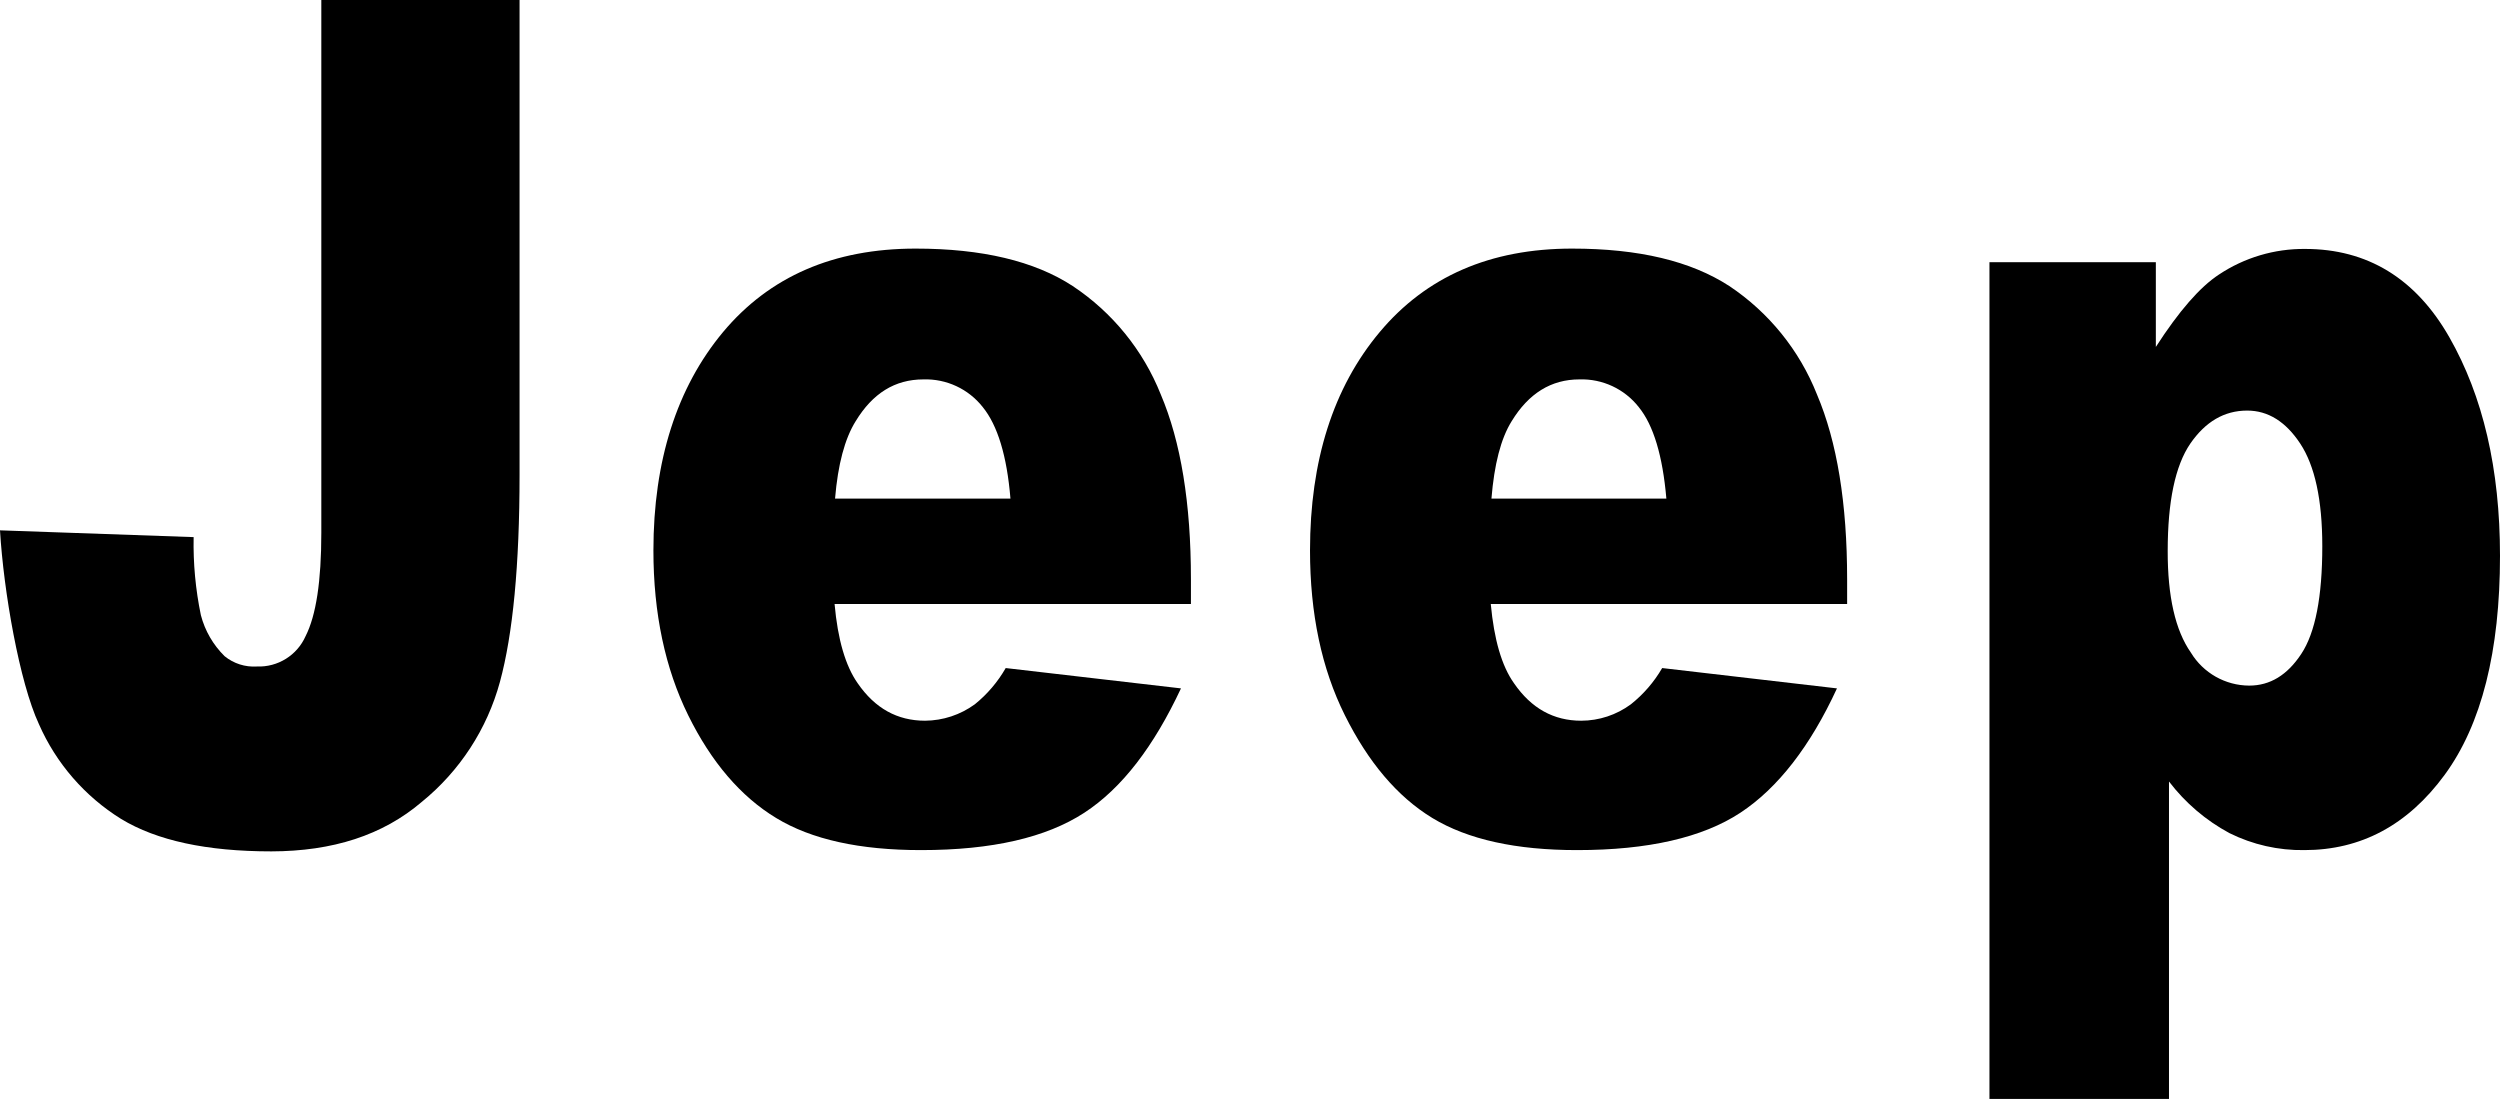
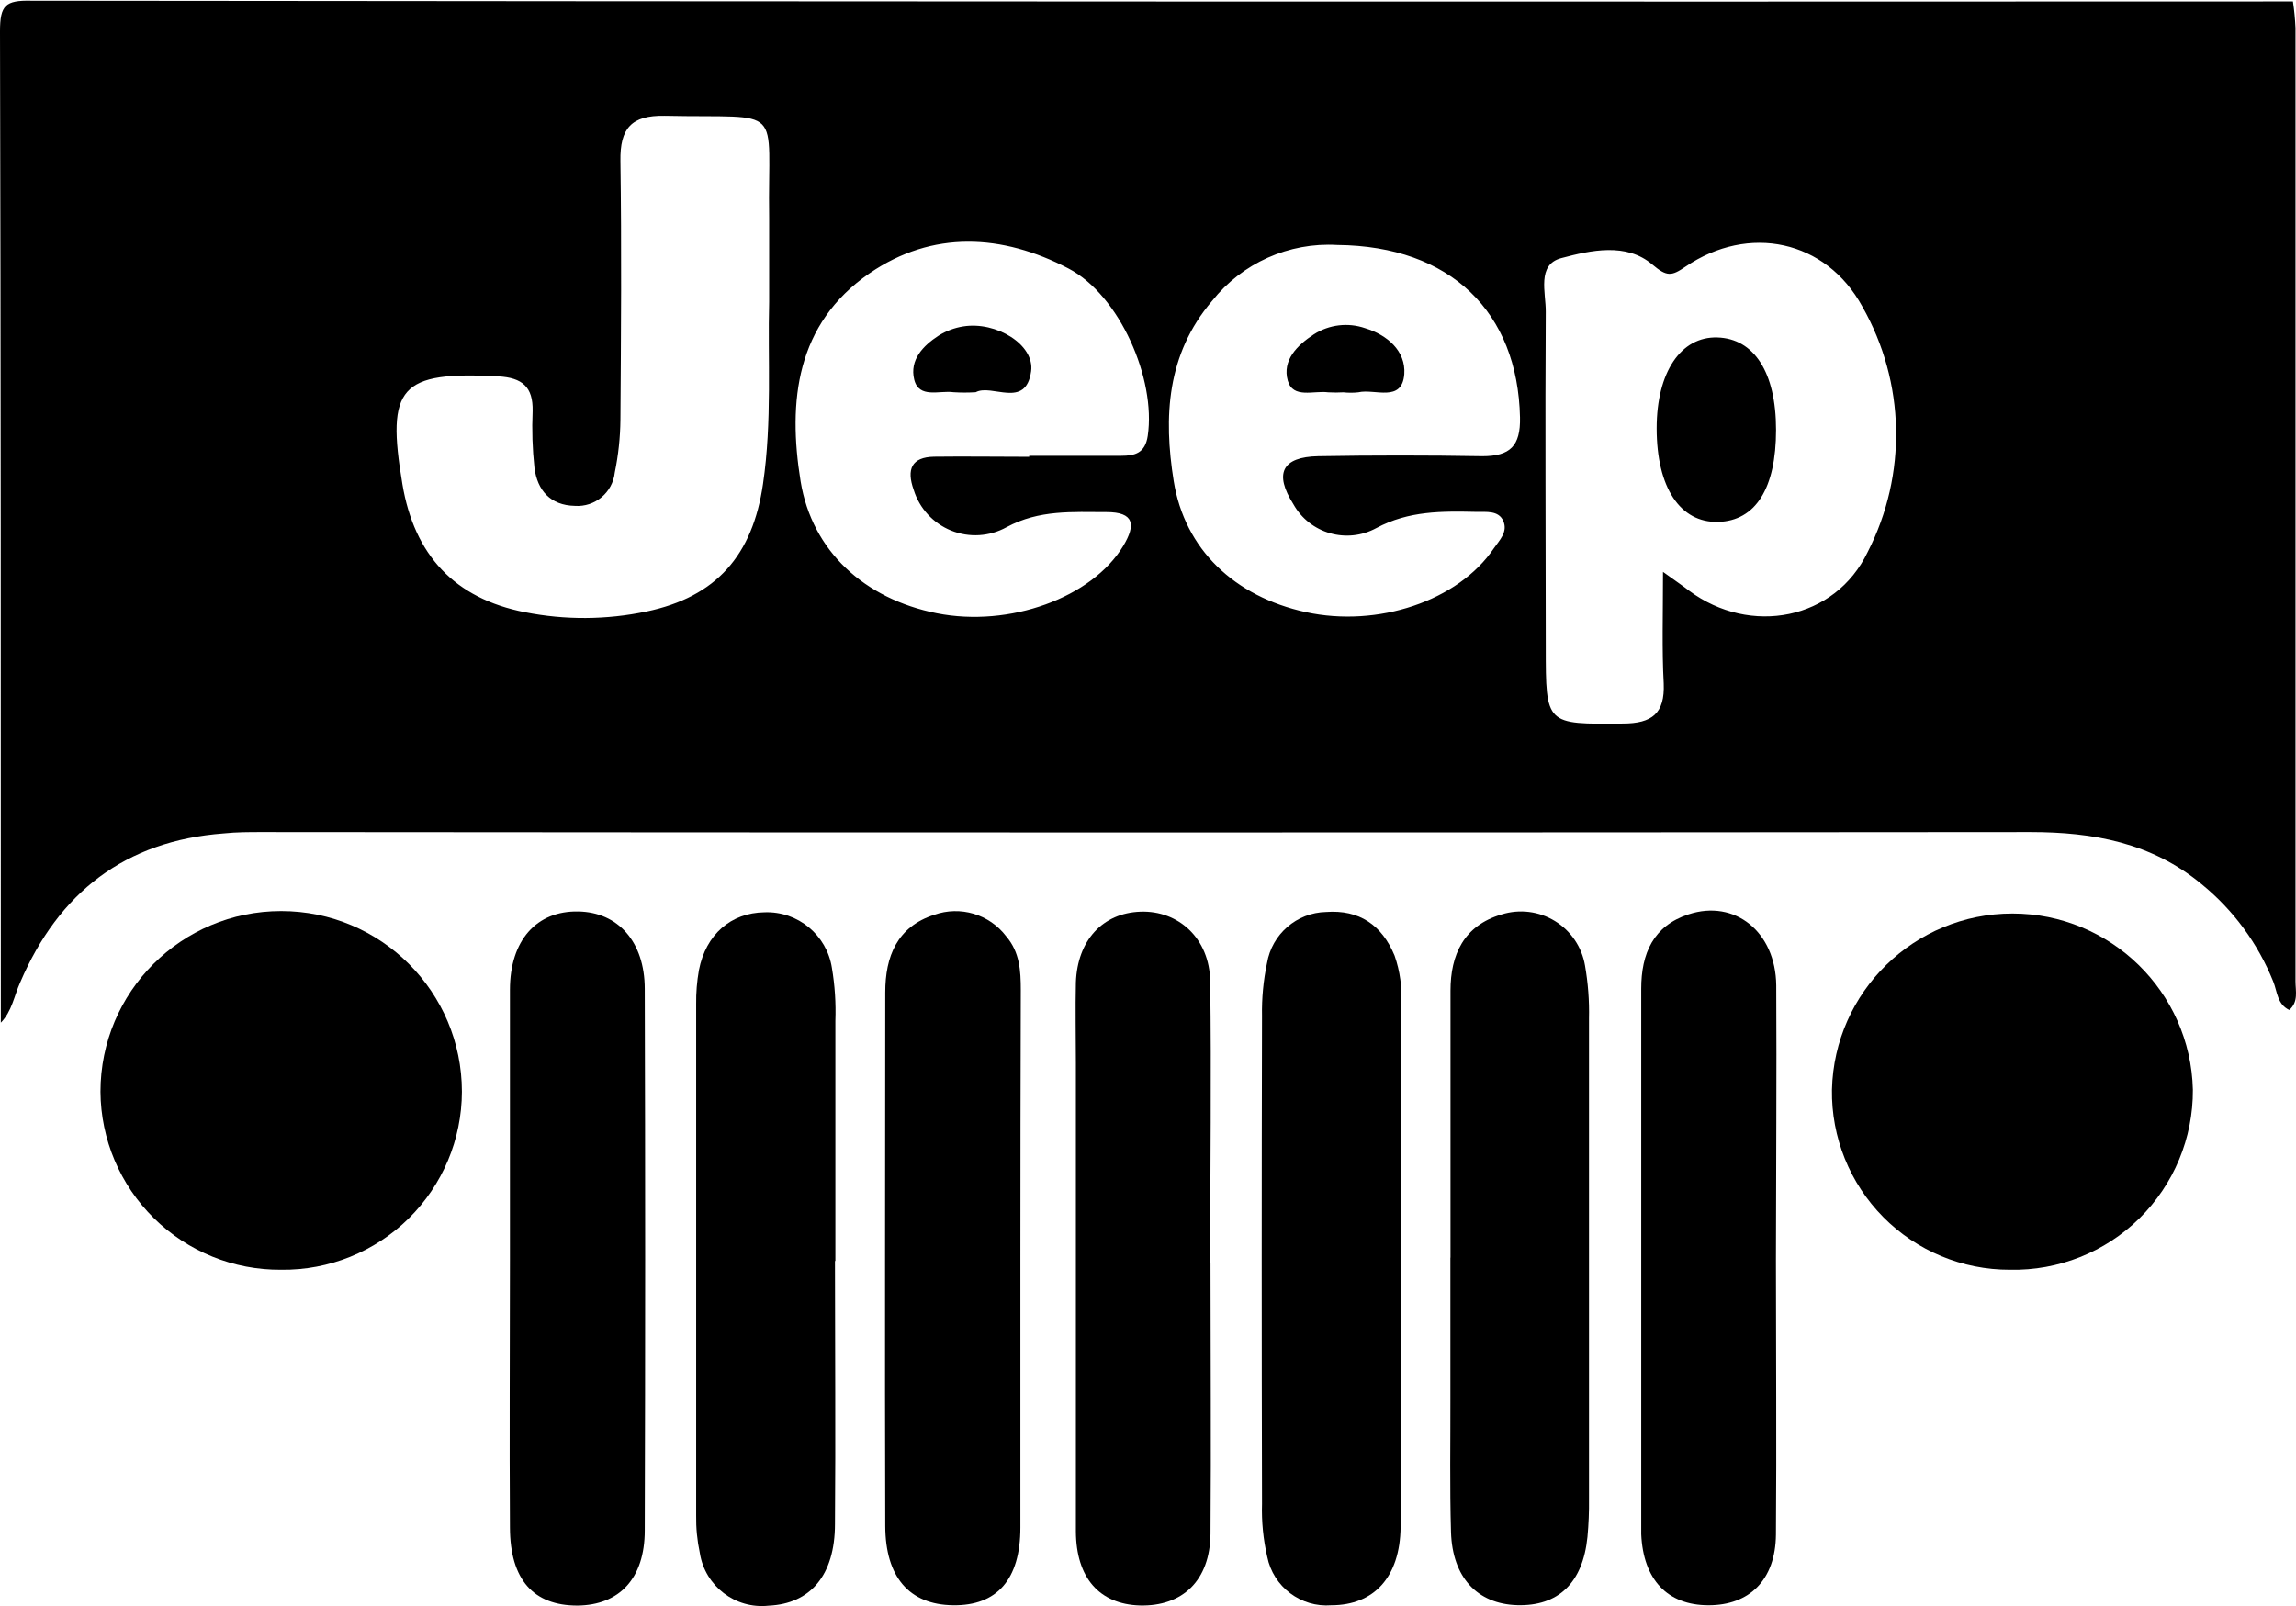
- <svg xmlns="http://www.w3.org/2000/svg" id="ead69060-6a18-41ff-989d-27bad95f244f" data-name="Capa 1" viewBox="0 0 368.87 162.15">
-   <path d="M358.63,375.45q7.81,4.74,21.37,4.73c10.45,0,18.49-1.85,24.05-5.5s10.35-9.86,14.27-18.36l-25.79-3a19,19,0,0,1-4.62,5.35,12.38,12.38,0,0,1-7.33,2.42c-4.06,0-7.37-1.82-9.92-5.54-1.81-2.55-2.93-6.43-3.42-11.68h52.58v-3.65q0-16.8-4.45-27.27a34.53,34.53,0,0,0-12.94-16c-5.69-3.69-13.36-5.52-23.19-5.52-12.08,0-21.52,4.12-28.39,12.32s-10.28,19-10.28,32.22c0,9.29,1.7,17.41,5.14,24.31S353.42,372.28,358.63,375.45Zm11.69-58.55c2.51-4.11,5.83-6.17,10-6.17a10.69,10.69,0,0,1,8.75,4.08c2.19,2.69,3.53,7.2,4.08,13.51H367.34C367.75,323.28,368.72,319.47,370.32,316.9Z" transform="translate(-147.28 -254.75)" />
-   <path d="M487.4,291.48a22.57,22.57,0,0,0-12.72,3.78q-4.2,2.75-9.31,10.68v-12.5H440.82V416.9h26.49V370.06a27.79,27.79,0,0,0,8.91,7.61,24,24,0,0,0,11.07,2.51c8.32,0,15.24-3.67,20.69-11.1s8.17-18.26,8.17-32.32c0-12.83-2.52-23.57-7.48-32.26S496.56,291.48,487.4,291.48Zm-.57,59.75c-2.07,3.14-4.61,4.68-7.69,4.68a10.11,10.11,0,0,1-8.6-4.87q-3.44-4.91-3.42-15,0-10.94,3.33-15.83c2.23-3.23,5-4.88,8.4-4.88,3.07,0,5.69,1.63,7.83,4.88s3.25,8.25,3.25,15.13C489.93,342.8,488.9,348.11,486.83,351.23Z" transform="translate(-147.28 -254.75)" />
-   <path d="M209.51,373.07a34.48,34.48,0,0,0,11.54-17.73c1.9-7,2.89-17.17,2.89-30.53V254.75H194.69v78.61c0,7.14-.77,12.2-2.32,15.25a7.53,7.53,0,0,1-7.19,4.48,6.84,6.84,0,0,1-4.76-1.52,13.16,13.16,0,0,1-3.5-6.05A51.57,51.57,0,0,1,175.85,334L147.28,333c.53,9,2.88,22.45,5.74,28.59a31.27,31.27,0,0,0,12.14,14c5.26,3.19,12.63,4.78,22.16,4.78C196.35,380.35,203.74,378,209.51,373.07Z" transform="translate(-147.28 -254.75)" />
-   <path d="M261.81,375.45q7.79,4.74,21.39,4.73c10.46,0,18.44-1.85,24.05-5.5s10.3-9.86,14.28-18.36l-25.86-3a19,19,0,0,1-4.56,5.35,12.63,12.63,0,0,1-7.34,2.42c-4.09,0-7.39-1.82-9.95-5.54-1.79-2.55-2.93-6.43-3.4-11.68H323v-3.65q0-16.8-4.45-27.27a34.57,34.57,0,0,0-13-16c-5.65-3.69-13.4-5.52-23.17-5.52q-18.12,0-28.42,12.32c-6.81,8.18-10.27,19-10.27,32.22,0,9.29,1.73,17.41,5.13,24.31S256.57,372.28,261.81,375.45Zm11.72-58.55c2.5-4.11,5.78-6.17,10-6.17a10.71,10.71,0,0,1,8.75,4.08c2.19,2.69,3.57,7.2,4.09,13.51H270.49Q271.12,320.76,273.53,316.9Z" transform="translate(-147.28 -254.75)" />
+ <svg xmlns="http://www.w3.org/2000/svg" id="Capa_1" data-name="Capa 1" viewBox="0 0 224.63 157.09">
+   <path d="M228.25,334c0-32.35,0-64.69-.08-97,0-2.55.51-3.06,3.07-3q110.63.12,221.26.07a24.94,24.94,0,0,1,.25,2.59q0,46.65,0,93.3c0,.93.31,2-.61,2.8-1.19-.57-1.17-1.81-1.57-2.79a23.64,23.64,0,0,0-7-9.52c-4.89-4.06-10.61-5.1-16.76-5.1q-86.52.08-173,0c-1.25,0-2.5,0-3.74.13-9.66.72-16.16,5.79-19.92,14.57C229.55,331.37,229.34,332.9,228.25,334Zm162.62-44.11c1.39,1,2,1.41,2.55,1.84,6,4.46,14.3,2.87,17.48-3.79a25.28,25.28,0,0,0-.52-24c-3.57-6.55-11.13-8.12-17.32-3.91-1.35.92-1.8,1-3.24-.22-2.54-2.16-6-1.4-8.91-.62-2.41.64-1.49,3.39-1.51,5.25-.07,10.94,0,21.88,0,32.81,0,7.65,0,7.55,7.54,7.48,2.87,0,4.12-1,4-3.92C390.76,297.49,390.87,294.16,390.87,289.91Zm-87.45-26.42c0-3.24,0-5.72,0-8.21-.17-11.34,1.73-9.74-10.22-10-3.27-.06-4.38,1.24-4.33,4.41.12,8.44.06,16.89,0,25.33a27.07,27.07,0,0,1-.55,5.16,3.67,3.67,0,0,1-3.91,3.27c-2.4-.05-3.66-1.52-3.95-3.71a36.92,36.92,0,0,1-.18-5.57c.05-2.35-1-3.26-3.35-3.39-9.61-.51-11,1-9.39,10.55,1.16,6.94,5.11,11.19,12,12.53a29.66,29.66,0,0,0,11.87-.07c6.85-1.43,10.4-5.51,11.41-12.49C303.72,275.15,303.27,268.94,303.42,263.49Zm25.44,15.14v-.08h9c1.35,0,2.35-.26,2.6-1.95.82-5.56-2.74-13.76-7.76-16.38-6.47-3.38-13.3-3.76-19.47.48-7.17,4.94-8,12.5-6.73,20.36,1.12,6.81,6.23,11.49,13.32,12.9s15.19-1.51,18.25-6.6c1.25-2.08,1.05-3.3-1.64-3.3-3.33,0-6.58-.25-9.79,1.48a6.31,6.31,0,0,1-9.08-3.66c-.71-2-.22-3.2,2-3.24C322.65,278.58,325.75,278.63,328.86,278.63ZM359,257.9a14.57,14.57,0,0,0-12.25,5.48C342.31,268.59,342,274.74,343,281c1.07,6.67,5.92,11.3,12.93,12.83s14.9-1.08,18.39-6.24c.55-.8,1.39-1.6.93-2.67s-1.69-.88-2.64-.9c-3.35-.07-6.6-.12-9.78,1.58a6,6,0,0,1-8.12-2.33c-1.9-3-1.13-4.63,2.44-4.7q8-.14,16.05,0c2.71,0,3.74-1,3.68-3.79C376.66,264.47,370.11,258,359,257.9Z" transform="translate(-228.17 -233.93)" />
+   <path d="M255.69,358.18A17.54,17.54,0,0,1,238,340.76a17.68,17.68,0,1,1,35.36,0A17.46,17.46,0,0,1,255.69,358.18Z" transform="translate(-228.17 -233.93)" />
+   <path d="M424.81,358.18a17.37,17.37,0,0,1-17.41-17.62,17.66,17.66,0,0,1,35.31,0A17.52,17.52,0,0,1,424.81,358.18Z" transform="translate(-228.17 -233.93)" />
+   <path d="M309.86,357.3c0,8.58.07,17.17,0,25.75,0,5.05-2.43,7.82-6.49,8a6.14,6.14,0,0,1-6.73-5.15,16.36,16.36,0,0,1-.36-3.7q0-25,0-50a17.72,17.72,0,0,1,.27-3.34c.68-3.5,3.13-5.61,6.41-5.66a6.43,6.43,0,0,1,6.6,5.44,25.65,25.65,0,0,1,.34,5.19c0,7.84,0,15.67,0,23.51Z" transform="translate(-228.17 -233.93)" />
+   <path d="M370.08,357c0-8.71,0-17.41,0-26.12,0-3.52,1.29-6.38,5-7.47a6.35,6.35,0,0,1,8.16,5,26.46,26.46,0,0,1,.39,5.19q0,23.5,0,47a35.48,35.48,0,0,1-.15,3.72c-.45,4.5-2.85,6.8-6.89,6.68-3.88-.12-6.33-2.71-6.46-7.16s-.05-8.71-.06-13.06V357Z" transform="translate(-228.17 -233.93)" />
+   <path d="M365.2,357.24c0,8.7.08,17.4,0,26.11-.06,4.93-2.62,7.65-6.76,7.66a5.93,5.93,0,0,1-6.29-4.75,20.27,20.27,0,0,1-.51-5.17q-.06-23.86,0-47.74a23,23,0,0,1,.49-5.18,6,6,0,0,1,5.78-5c3.24-.24,5.46,1.27,6.7,4.27a12.07,12.07,0,0,1,.65,4.76v25Z" transform="translate(-228.17 -233.93)" />
+   <path d="M278.06,357.27c0-8.83,0-17.66,0-26.49,0-4.84,2.61-7.74,6.69-7.66,3.88.07,6.49,2.95,6.5,7.56q.08,26.49,0,53c0,4.72-2.49,7.32-6.59,7.36-4.3,0-6.58-2.53-6.6-7.63C278,374.68,278.06,366,278.06,357.27Z" transform="translate(-228.17 -233.93)" />
+   <path d="M328,357.29c0,8.71,0,17.41,0,26.11,0,5.1-2.3,7.67-6.59,7.61s-6.61-2.76-6.63-7.75c-.05-17.41,0-34.81,0-52.22,0-3.54,1.17-6.43,4.78-7.59a6.22,6.22,0,0,1,7.05,2.1c1.33,1.55,1.43,3.38,1.43,5.27Q328,344,328,357.29Z" transform="translate(-228.17 -233.93)" />
+   <path d="M401.92,357.25c0,8.95.07,17.9,0,26.86-.05,4.42-2.59,6.91-6.61,6.9s-6.37-2.51-6.57-6.95c0-.13,0-.25,0-.38q0-26.49,0-53c0-3.45,1.18-6.15,4.63-7.28,4.52-1.49,8.52,1.7,8.58,6.95C402,339.34,401.93,348.29,401.92,357.25Z" transform="translate(-228.17 -233.93)" />
+   <path d="M346.6,357.54c0,8.83.07,17.66,0,26.49-.05,4.57-2.74,7.11-6.93,7-3.92-.13-6.22-2.68-6.24-7.26,0-15.29,0-30.59,0-45.88,0-2.61-.06-5.23,0-7.83.15-4.13,2.63-6.79,6.32-6.92s6.76,2.58,6.82,6.82c.13,9.2,0,18.4,0,27.6Z" transform="translate(-228.17 -233.93)" />
+   <path d="M401.93,276c0,5.71-2,8.91-5.68,9s-6-3.33-6-9.16c0-5.49,2.37-9,5.94-8.89S401.93,270.32,401.93,276Z" transform="translate(-228.17 -233.93)" />
+   <path d="M323.63,272.31a17,17,0,0,1-2.17,0c-1.37-.2-3.39.66-3.85-1.25s.86-3.3,2.39-4.29a6.45,6.45,0,0,1,2.41-.9c3.23-.52,7,1.79,6.64,4.39C328.53,274,325.2,271.45,323.63,272.31Z" transform="translate(-228.17 -233.93)" />
+   <path d="M359.6,272.32a12.29,12.29,0,0,1-1.49,0c-1.4-.19-3.44.65-3.95-1.14-.56-2,.92-3.47,2.56-4.54a5.79,5.79,0,0,1,5-.6c2.18.66,4,2.24,3.84,4.5-.22,2.82-2.89,1.4-4.5,1.78A6.72,6.72,0,0,1,359.6,272.32Z" transform="translate(-228.17 -233.93)" />
</svg>
